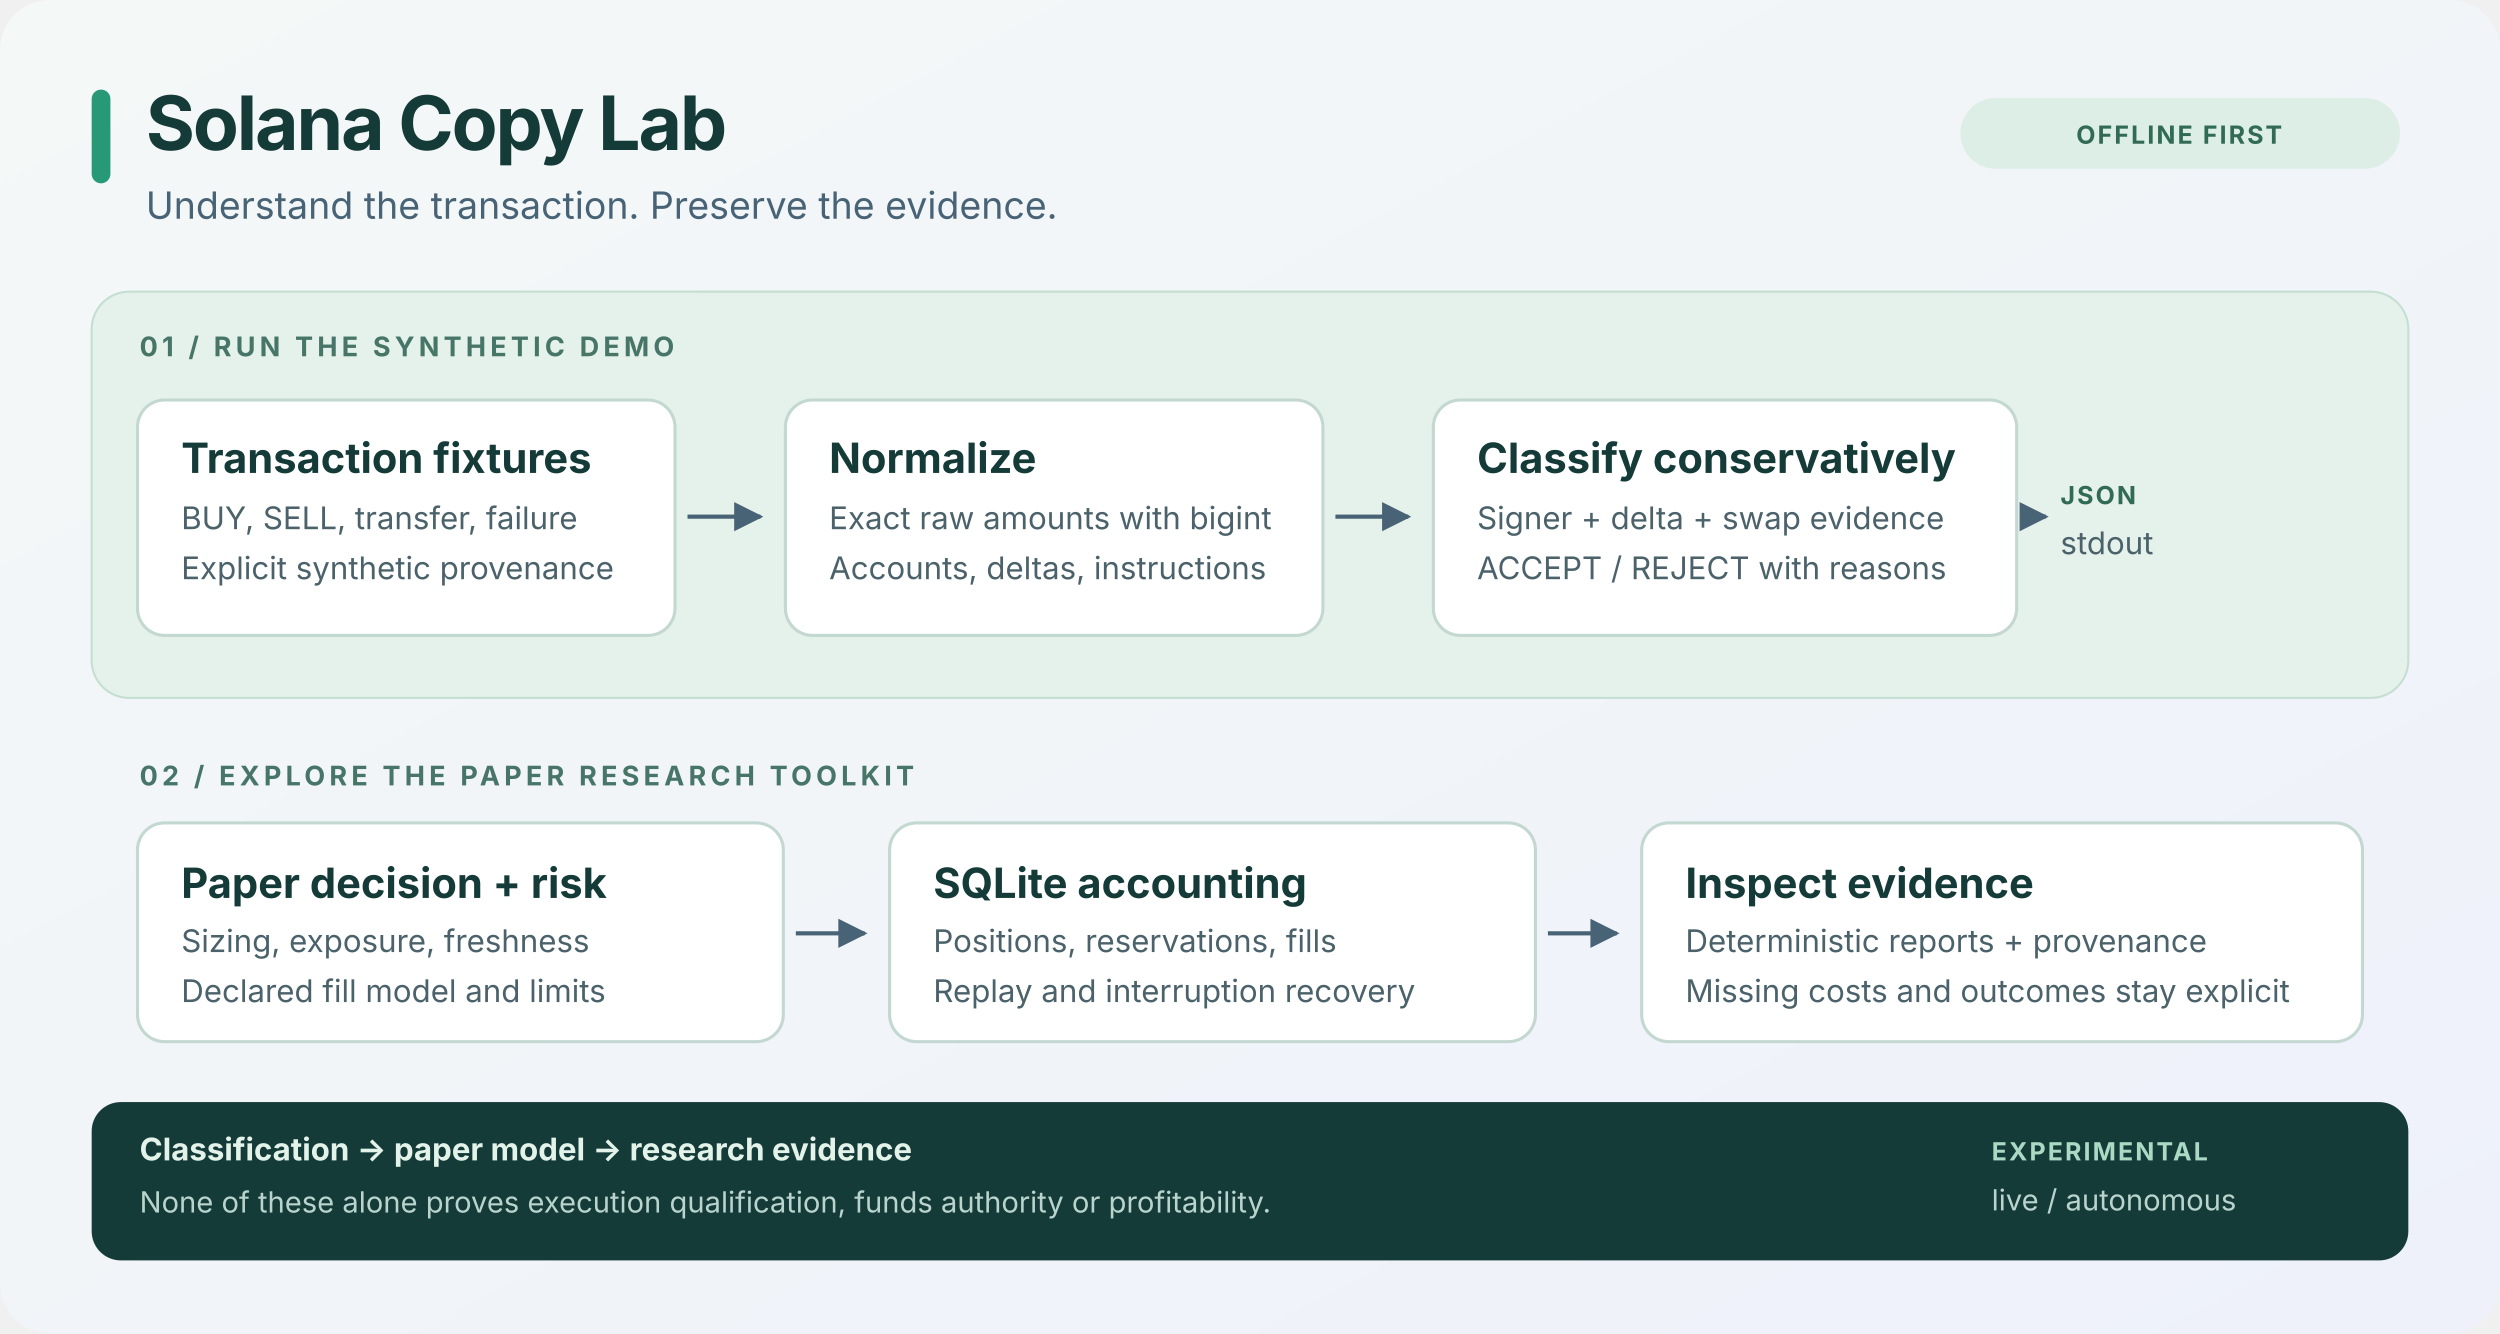
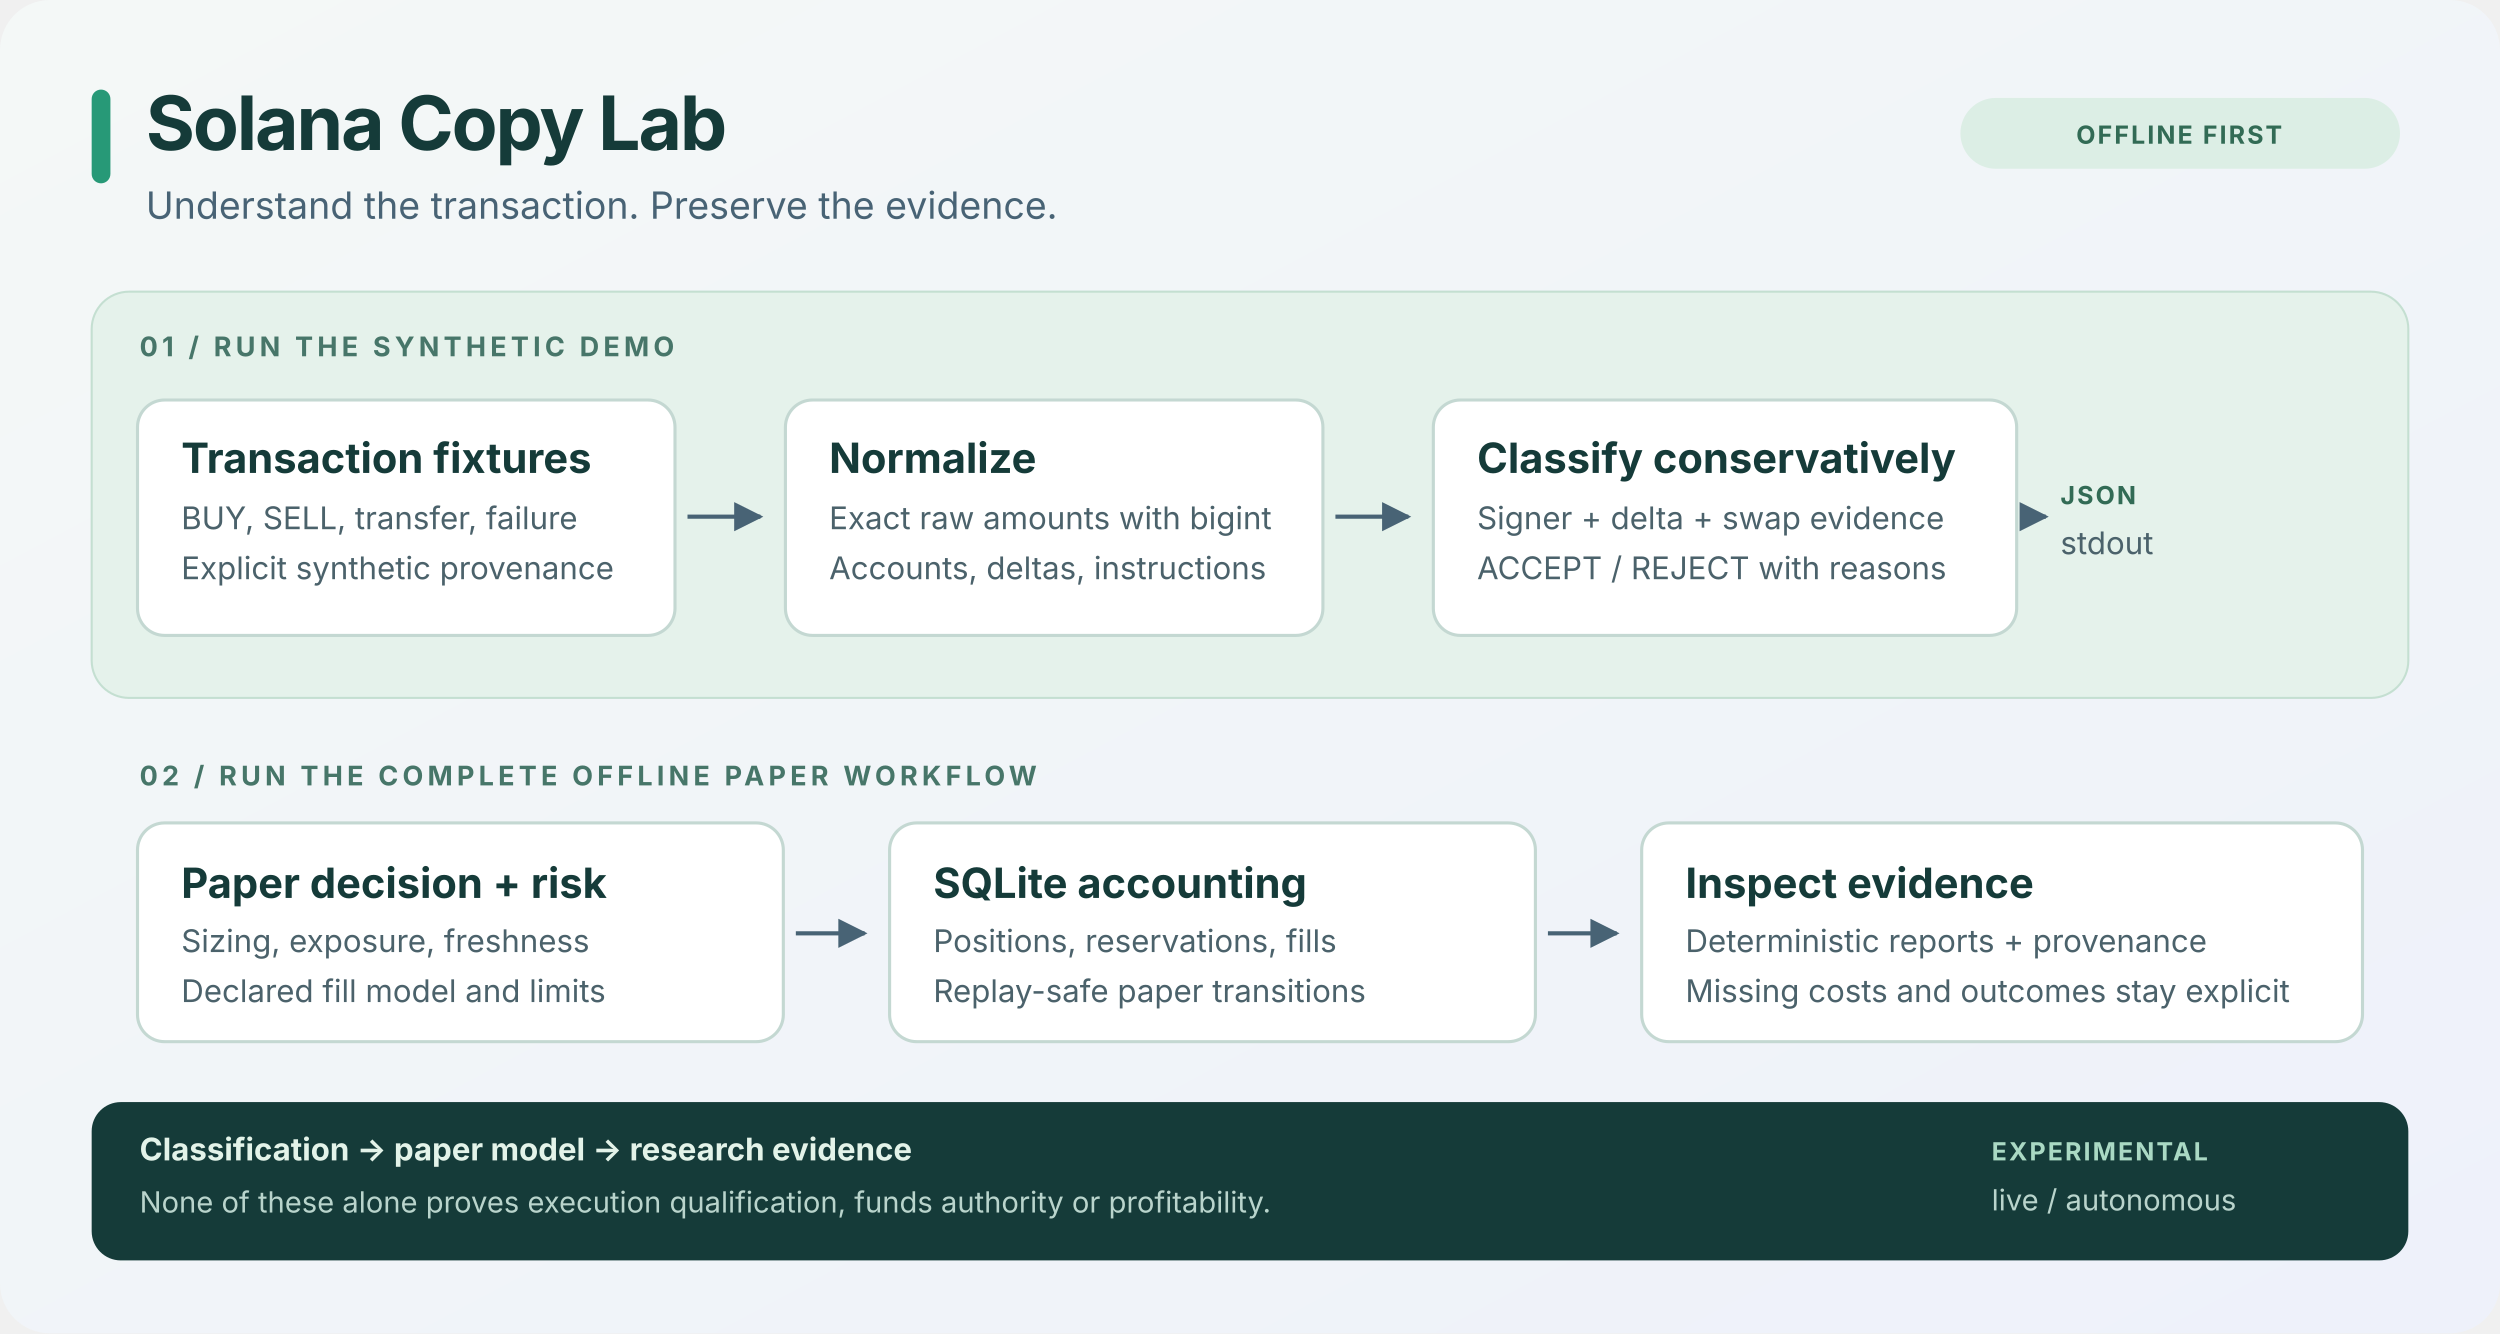
<svg xmlns="http://www.w3.org/2000/svg" width="1200" height="640" viewBox="0 0 1200 640" role="img" aria-labelledby="title description">
  <defs>
    <linearGradient id="background" x1="0" y1="0" x2="1" y2="1">
      <stop offset="0" stop-color="#f4f8f7" />
      <stop offset="1" stop-color="#eef1fa" />
    </linearGradient>
    <marker id="arrow" viewBox="0 0 10 10" refX="9" refY="5" markerWidth="7" markerHeight="7" orient="auto-start-reverse">
      <path d="M0 0L10 5L0 10Z" fill="#486375" />
    </marker>
    <style>
      text{font-family:Inter,ui-sans-serif,system-ui,-apple-system,BlinkMacSystemFont,"Segoe UI",sans-serif}
      .title{font-size:36px;font-weight:750;fill:#153b39;letter-spacing:-1px}
      .subtitle{font-size:18px;fill:#486375}
      .section{font-size:13px;font-weight:700;letter-spacing:2px;fill:#477669}
      .label{font-size:20px;font-weight:700;fill:#153b39}
      .detail{font-size:15px;fill:#4b626b}
      .tag{font-size:12px;font-weight:700;letter-spacing:1px;fill:#326b55}
      .arrow{fill:none;stroke:#486375;stroke-width:2;marker-end:url(#arrow)}
      .box{fill:#fff;stroke:#c4d8d2;stroke-width:1.5}
    </style>
  </defs>
  <rect x="0" y="0" width="1200" height="640" rx="24" fill="url(#background)" />
  <rect x="44" y="43" width="9" height="45" rx="4.5" fill="#279977" />
  <text x="70" y="72" class="title">Solana Copy Lab</text>
  <text x="70" y="105" class="subtitle">Understand the transaction. Preserve the evidence.</text>
  <rect x="941" y="47" width="211" height="34" rx="17" fill="#dceee5" />
  <text x="1046" y="69" text-anchor="middle" class="tag">OFFLINE FIRST</text>
  <rect x="44" y="140" width="1112" height="195" rx="18" fill="#e5f2eb" stroke="#c4dfd1" />
  <text x="67" y="171" class="section">01 / RUN THE SYNTHETIC DEMO</text>
  <rect x="66" y="192" width="258" height="113" rx="13" class="box" />
  <text x="87" y="227" class="label">Transaction fixtures</text>
  <text x="87" y="254" class="detail">BUY, SELL, transfer, failure</text>
  <text x="87" y="278" class="detail">Explicit synthetic provenance</text>
  <path d="M330 248H365" class="arrow" />
  <rect x="377" y="192" width="258" height="113" rx="13" class="box" />
  <text x="398" y="227" class="label">Normalize</text>
  <text x="398" y="254" class="detail">Exact raw amounts with bigint</text>
  <text x="398" y="278" class="detail">Accounts, deltas, instructions</text>
  <path d="M641 248H676" class="arrow" />
  <rect x="688" y="192" width="280" height="113" rx="13" class="box" />
  <text x="709" y="227" class="label">Classify conservatively</text>
  <text x="709" y="254" class="detail">Signer + delta + swap evidence</text>
  <text x="709" y="278" class="detail">ACCEPT / REJECT with reasons</text>
  <text x="989" y="242" class="tag">JSON</text>
  <text x="989" y="266" class="detail">stdout</text>
  <path d="M974 248H982" class="arrow" />
-   <text x="67" y="377" class="section">02 / EXPLORE THE PAPER RESEARCH TOOLKIT</text>
+   <text x="67" y="377" class="section">02 / RUN THE COMPLETE OFFLINE PAPER WORKFLOW</text>
  <rect x="66" y="395" width="310" height="105" rx="13" class="box" />
  <text x="87" y="431" class="label">Paper decision + risk</text>
  <text x="87" y="457" class="detail">Sizing, exposure, freshness</text>
  <text x="87" y="481" class="detail">Declared fill model and limits</text>
  <path d="M382 448H415" class="arrow" />
  <rect x="427" y="395" width="310" height="105" rx="13" class="box" />
  <text x="448" y="431" class="label">SQLite accounting</text>
  <text x="448" y="457" class="detail">Positions, reservations, fills</text>
-   <text x="448" y="481" class="detail">Replay and interruption recovery</text>
+   <text x="448" y="481" class="detail">Replay-safe paper transitions</text>
  <path d="M743 448H776" class="arrow" />
  <rect x="788" y="395" width="346" height="105" rx="13" class="box" />
  <text x="809" y="431" class="label">Inspect evidence</text>
  <text x="809" y="457" class="detail">Deterministic reports + provenance</text>
  <text x="809" y="481" class="detail">Missing costs and outcomes stay explicit</text>
  <rect x="44" y="529" width="1112" height="76" rx="14" fill="#153b39" />
  <text x="67" y="557" font-size="15" font-weight="700" fill="#e3f3e9">Classification → paper model → research evidence</text>
  <text x="67" y="582" font-size="14" fill="#b9d4cc">None of these alone proves execution qualification, funds authority or profitability.</text>
  <text x="956" y="557" font-size="12" font-weight="700" letter-spacing="1" fill="#aad9c4">EXPERIMENTAL</text>
  <text x="956" y="581" font-size="14" fill="#b9d4cc">live / autonomous</text>
</svg>
